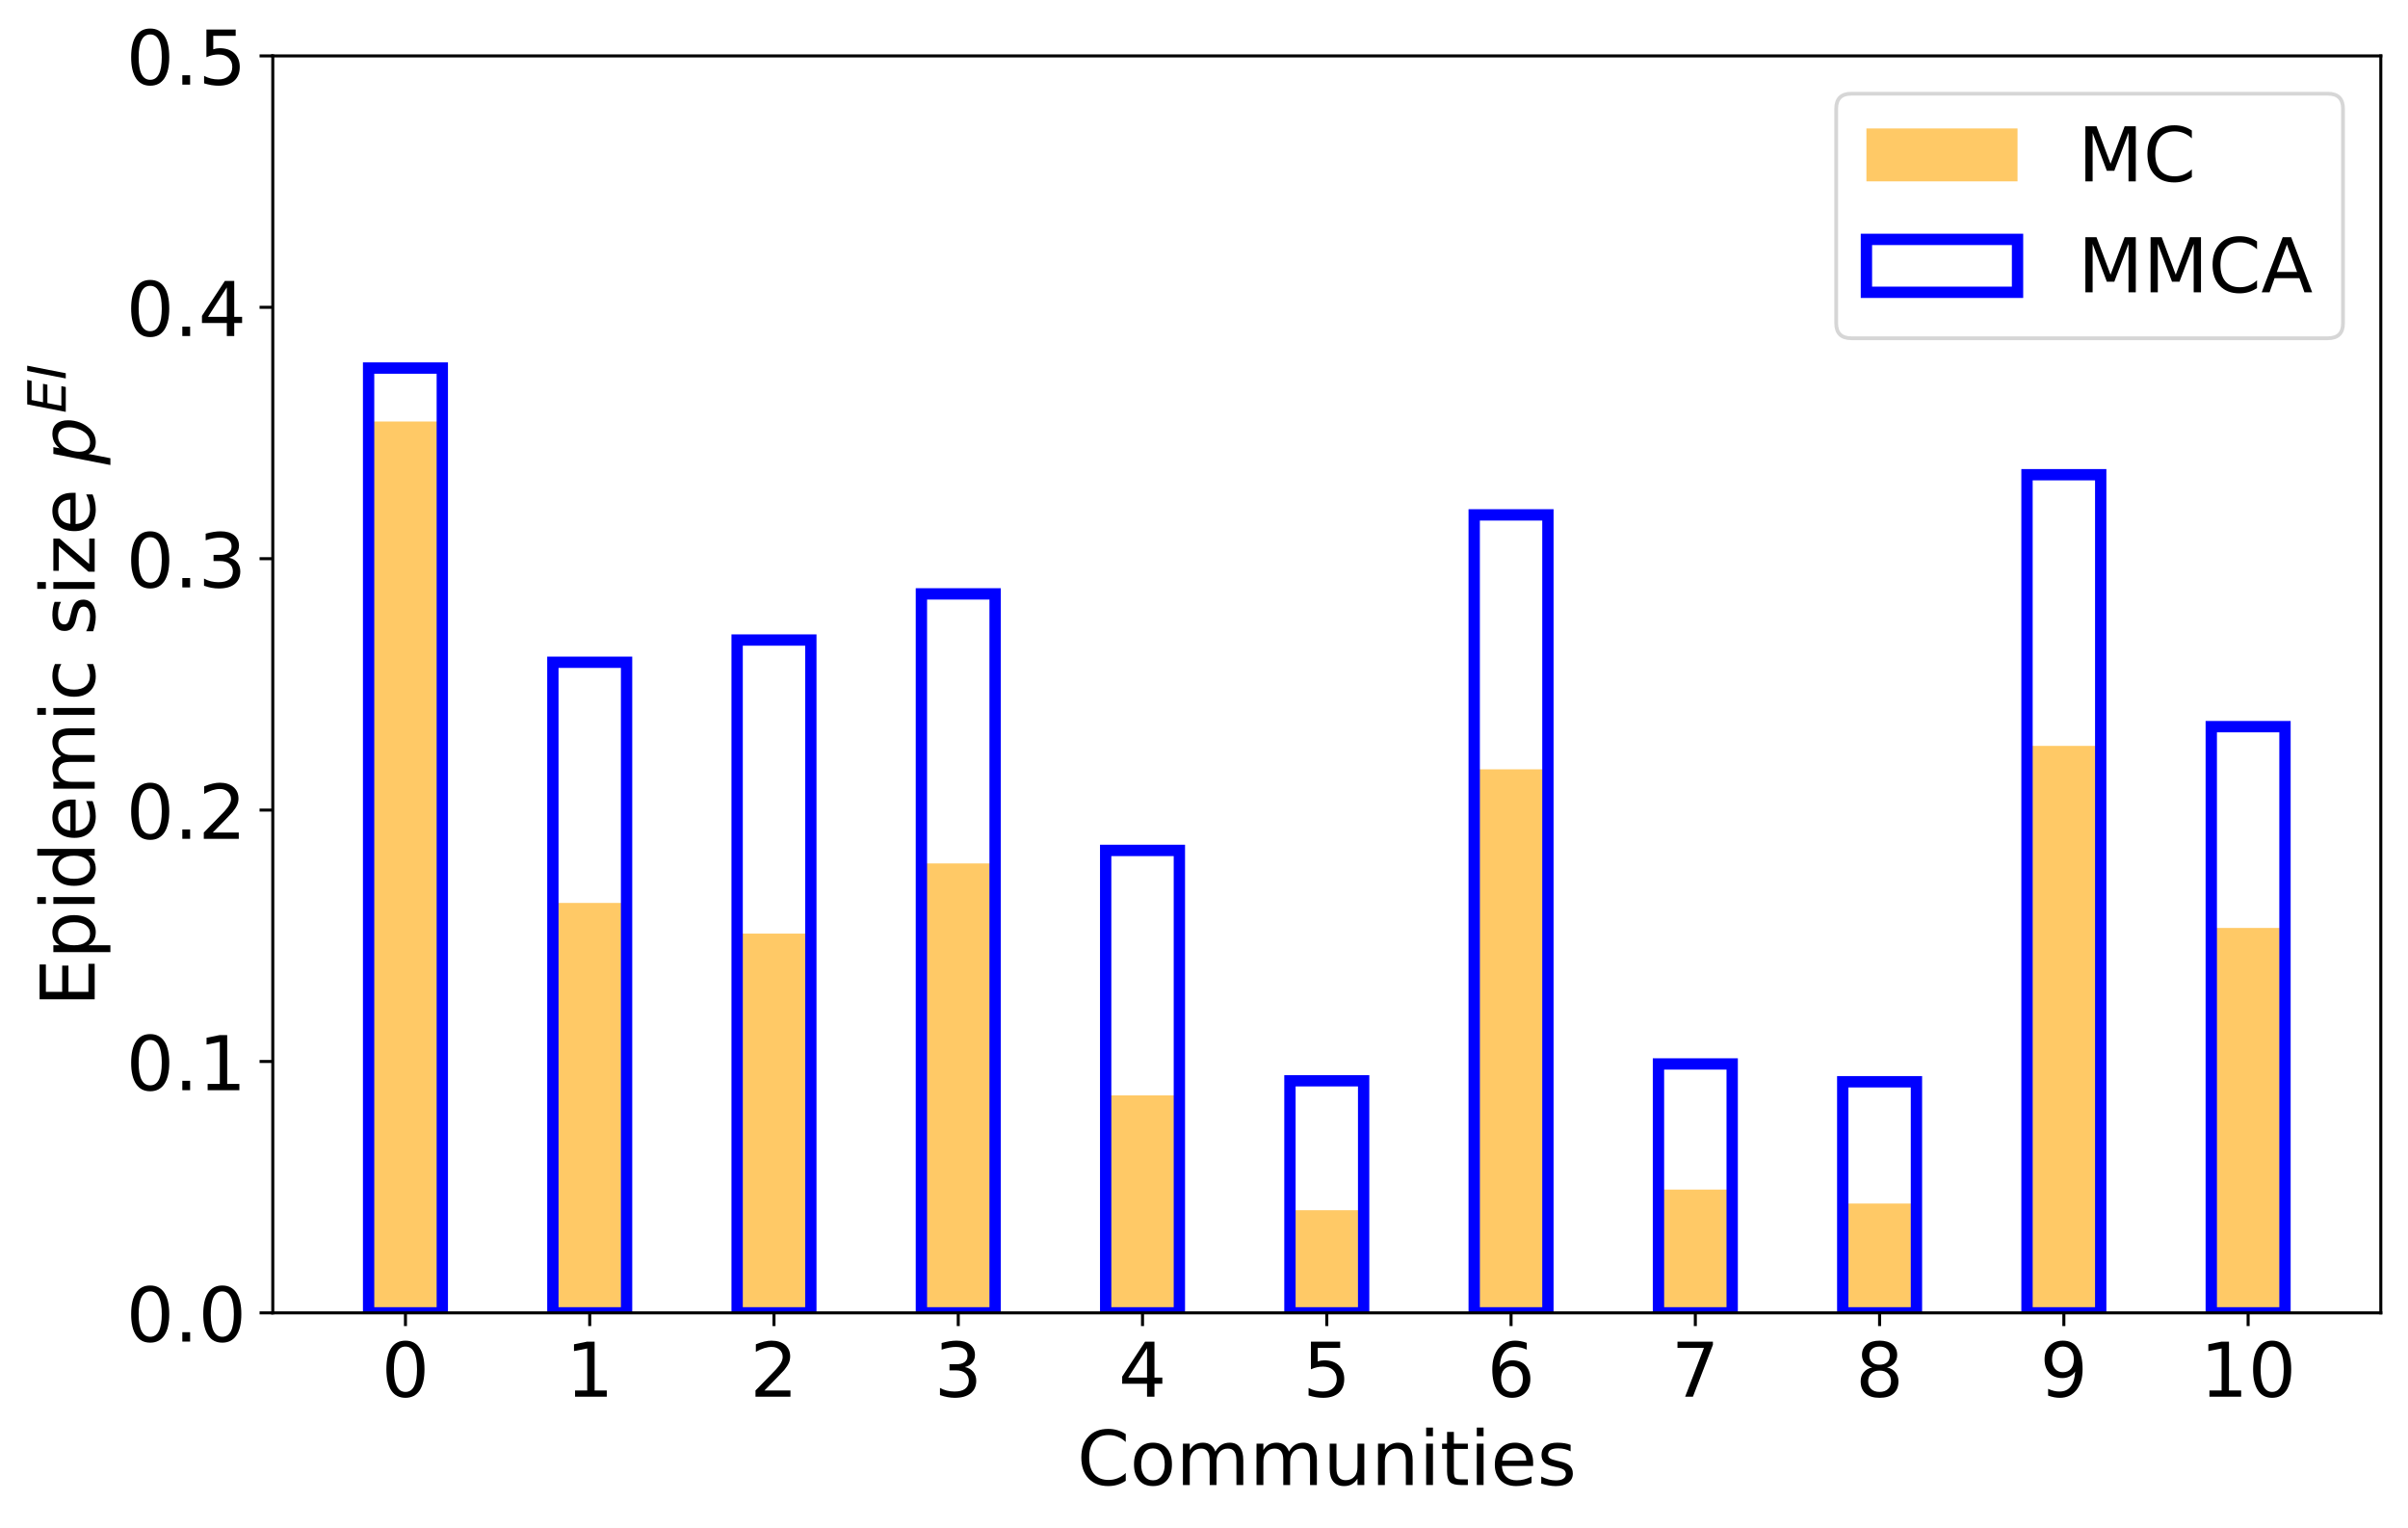
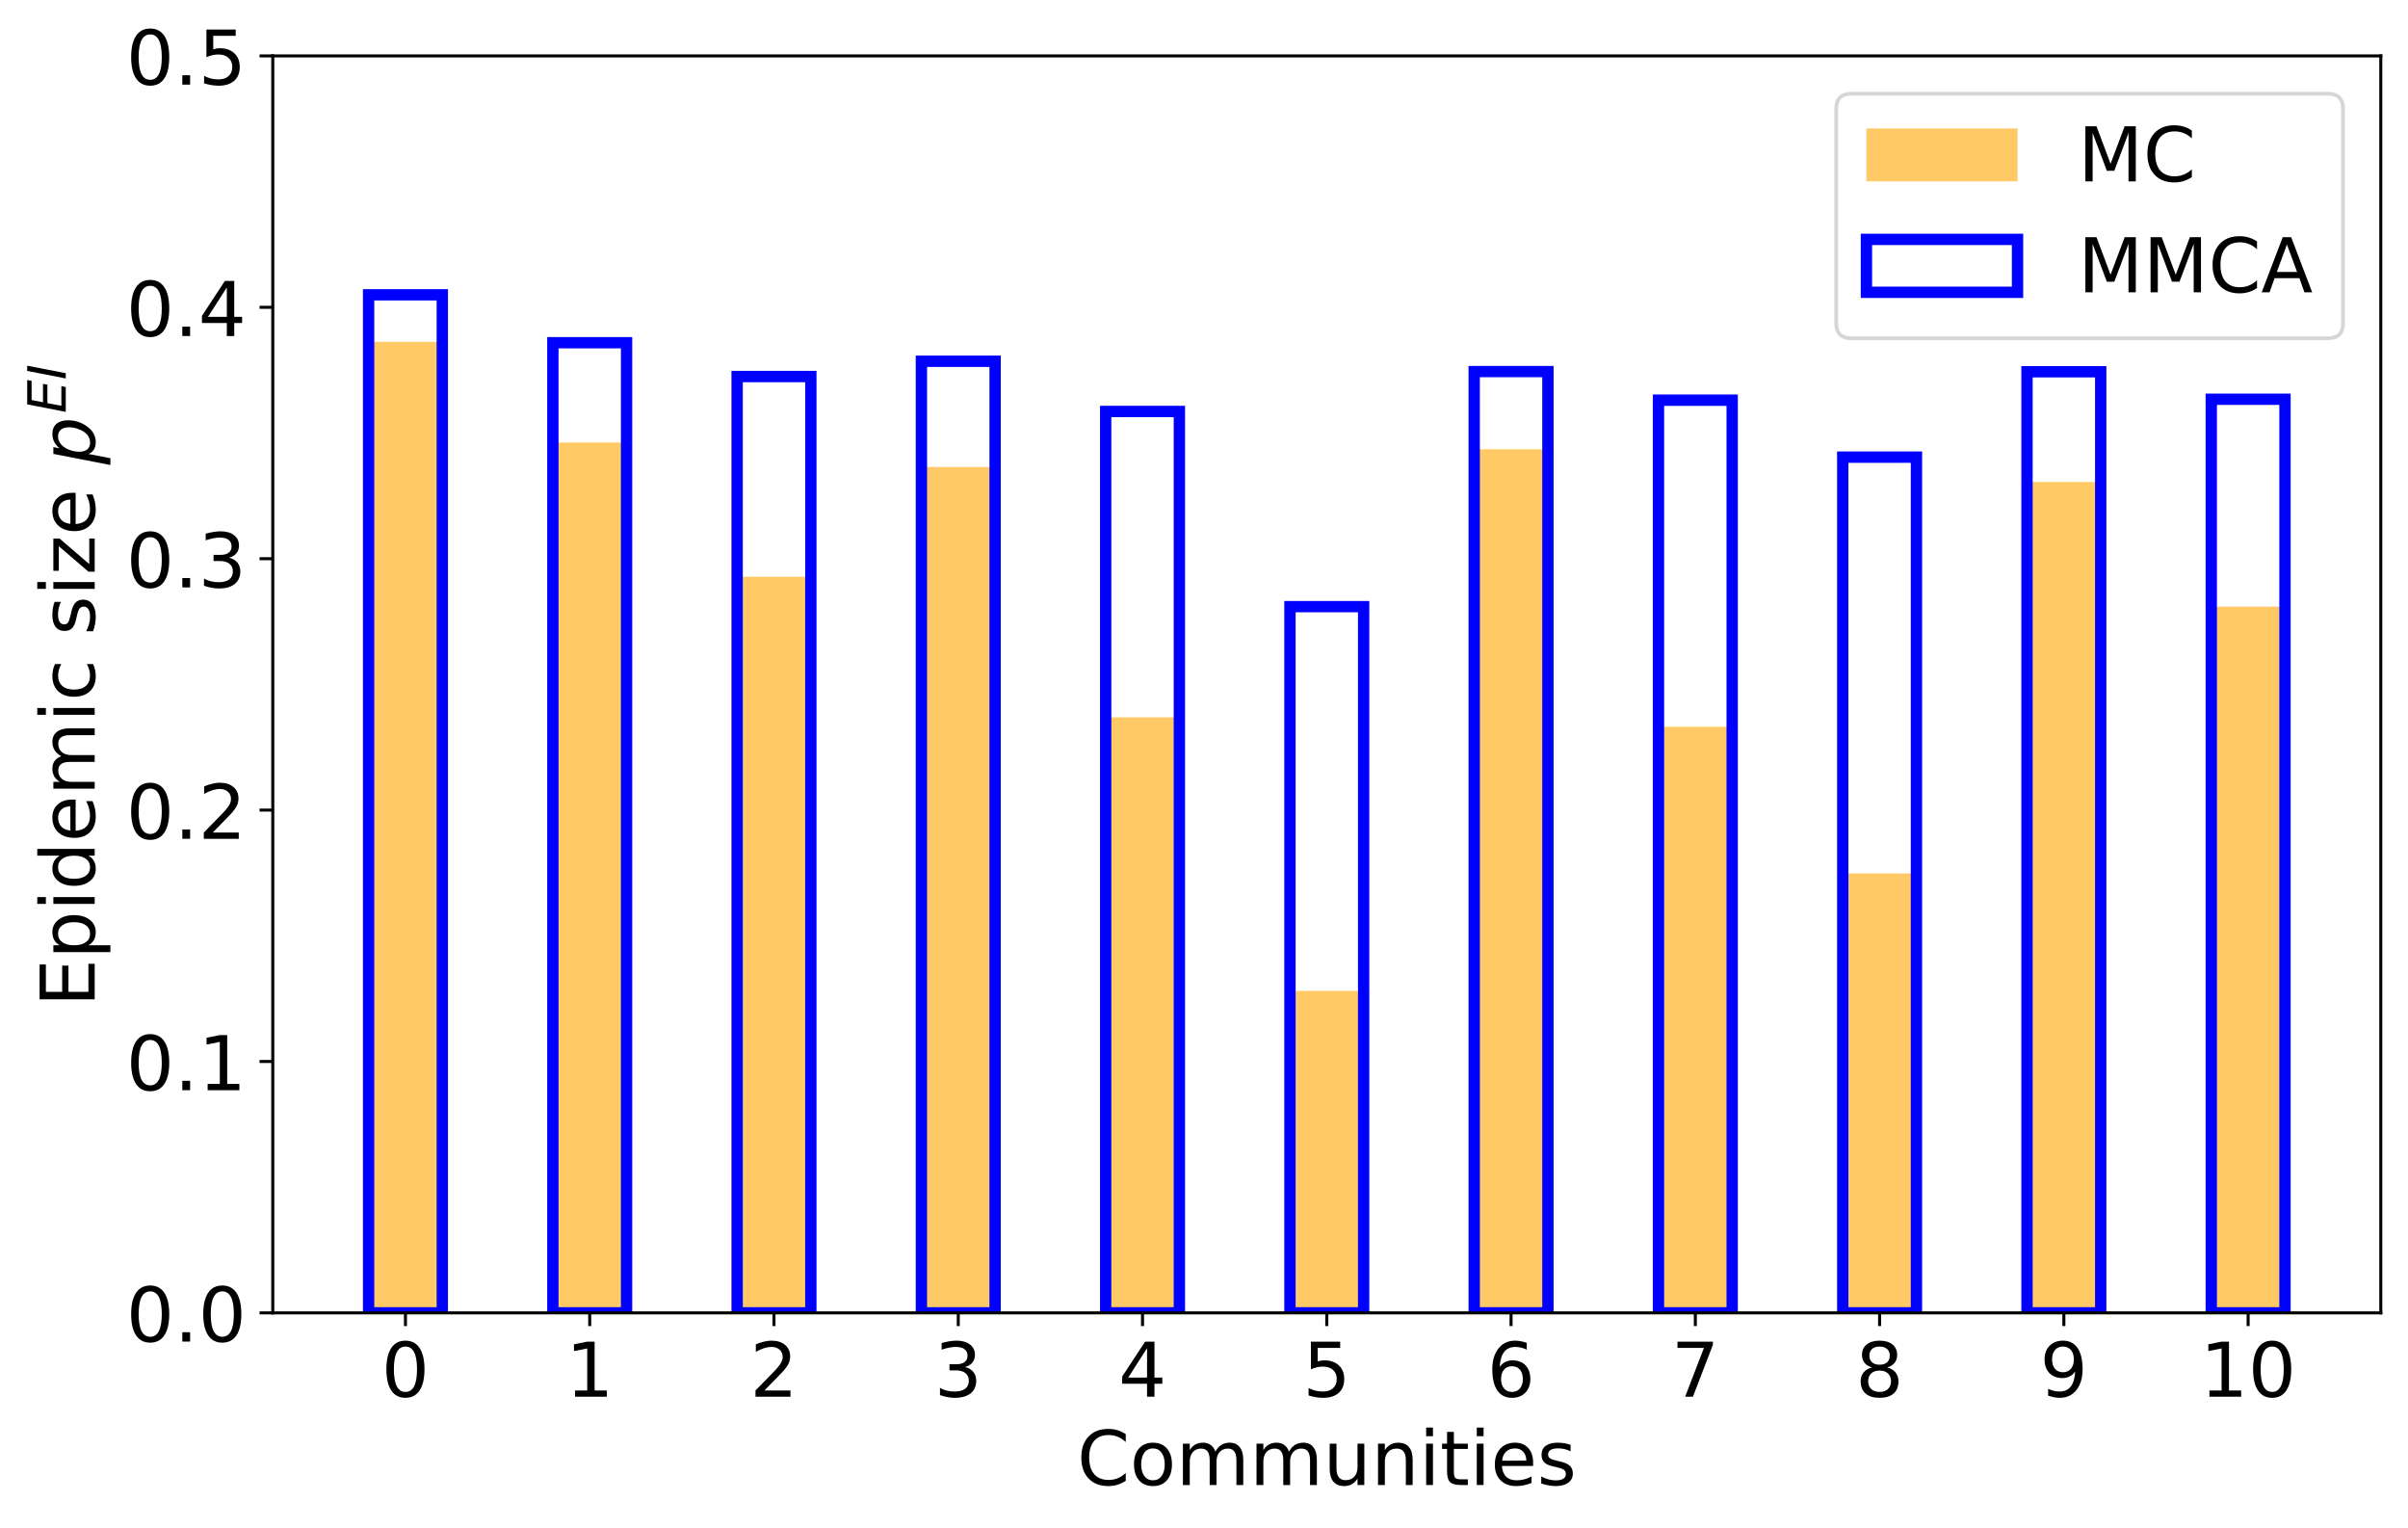
<svg xmlns="http://www.w3.org/2000/svg" xmlns:xlink="http://www.w3.org/1999/xlink" width="637.406pt" height="404.351pt" viewBox="0 0 637.406 404.351" version="1.1">
  <defs>
    <style type="text/css">*{stroke-linejoin: round; stroke-linecap: butt}</style>
  </defs>
  <g id="figure_1">
    <g id="patch_1">
      <path d="M 0 404.351  L 637.406 404.351  L 637.406 0  L 0 0  z " style="fill: #ffffff" />
    </g>
    <g id="axes_1">
      <g id="patch_2">
        <path d="M 72.206 347.438  L 630.206 347.438  L 630.206 14.798  L 72.206 14.798  z " style="fill: #ffffff" />
      </g>
      <g id="patch_3">
-         <path d="M 97.57 347.438  L 117.08 347.438  L 117.08 111.547  L 97.57 111.547  z " clip-path="url(#p81d0187c18)" style="fill: #ffa500; opacity: 0.6" />
+         <path d="M 97.57 347.438  L 117.08 347.438  L 117.08 90.466  L 97.57 90.466  z " clip-path="url(#p09ee3c866c)" style="fill: #ffa500; opacity: 0.6" />
      </g>
      <g id="patch_4">
-         <path d="M 146.346 347.438  L 165.857 347.438  L 165.857 238.952  L 146.346 238.952  z " clip-path="url(#p81d0187c18)" style="fill: #ffa500; opacity: 0.6" />
+         <path d="M 146.346 347.438  L 165.857 347.438  L 165.857 117.113  L 146.346 117.113  z " clip-path="url(#p09ee3c866c)" style="fill: #ffa500; opacity: 0.6" />
      </g>
      <g id="patch_5">
-         <path d="M 195.122 347.438  L 214.633 347.438  L 214.633 247.07  L 195.122 247.07  z " clip-path="url(#p81d0187c18)" style="fill: #ffa500; opacity: 0.6" />
+         <path d="M 195.122 347.438  L 214.633 347.438  L 214.633 152.646  L 195.122 152.646  z " clip-path="url(#p09ee3c866c)" style="fill: #ffa500; opacity: 0.6" />
      </g>
      <g id="patch_6">
-         <path d="M 243.899 347.438  L 263.409 347.438  L 263.409 228.498  L 243.899 228.498  z " clip-path="url(#p81d0187c18)" style="fill: #ffa500; opacity: 0.6" />
+         <path d="M 243.899 347.438  L 263.409 347.438  L 263.409 123.588  L 243.899 123.588  z " clip-path="url(#p09ee3c866c)" style="fill: #ffa500; opacity: 0.6" />
      </g>
      <g id="patch_7">
-         <path d="M 292.675 347.438  L 312.185 347.438  L 312.185 289.875  L 292.675 289.875  z " clip-path="url(#p81d0187c18)" style="fill: #ffa500; opacity: 0.6" />
+         <path d="M 292.675 347.438  L 312.185 347.438  L 312.185 189.841  L 292.675 189.841  z " clip-path="url(#p09ee3c866c)" style="fill: #ffa500; opacity: 0.6" />
      </g>
      <g id="patch_8">
-         <path d="M 341.451 347.438  L 360.961 347.438  L 360.961 320.274  L 341.451 320.274  z " clip-path="url(#p81d0187c18)" style="fill: #ffa500; opacity: 0.6" />
+         <path d="M 341.451 347.438  L 360.961 347.438  L 360.961 262.235  L 341.451 262.235  z " clip-path="url(#p09ee3c866c)" style="fill: #ffa500; opacity: 0.6" />
      </g>
      <g id="patch_9">
-         <path d="M 390.227 347.438  L 409.738 347.438  L 409.738 203.593  L 390.227 203.593  z " clip-path="url(#p81d0187c18)" style="fill: #ffa500; opacity: 0.6" />
+         <path d="M 390.227 347.438  L 409.738 347.438  L 409.738 118.89  L 390.227 118.89  z " clip-path="url(#p09ee3c866c)" style="fill: #ffa500; opacity: 0.6" />
      </g>
      <g id="patch_10">
-         <path d="M 439.003 347.438  L 458.514 347.438  L 458.514 314.812  L 439.003 314.812  z " clip-path="url(#p81d0187c18)" style="fill: #ffa500; opacity: 0.6" />
+         <path d="M 439.003 347.438  L 458.514 347.438  L 458.514 192.33  L 439.003 192.33  z " clip-path="url(#p09ee3c866c)" style="fill: #ffa500; opacity: 0.6" />
      </g>
      <g id="patch_11">
-         <path d="M 487.78 347.438  L 507.29 347.438  L 507.29 318.506  L 487.78 318.506  z " clip-path="url(#p81d0187c18)" style="fill: #ffa500; opacity: 0.6" />
+         <path d="M 487.78 347.438  L 507.29 347.438  L 507.29 231.147  L 487.78 231.147  z " clip-path="url(#p09ee3c866c)" style="fill: #ffa500; opacity: 0.6" />
      </g>
      <g id="patch_12">
-         <path d="M 536.556 347.438  L 556.066 347.438  L 556.066 197.392  L 536.556 197.392  z " clip-path="url(#p81d0187c18)" style="fill: #ffa500; opacity: 0.6" />
+         <path d="M 536.556 347.438  L 556.066 347.438  L 556.066 127.559  L 536.556 127.559  z " clip-path="url(#p09ee3c866c)" style="fill: #ffa500; opacity: 0.6" />
      </g>
      <g id="patch_13">
-         <path d="M 585.332 347.438  L 604.843 347.438  L 604.843 245.573  L 585.332 245.573  z " clip-path="url(#p81d0187c18)" style="fill: #ffa500; opacity: 0.6" />
+         <path d="M 585.332 347.438  L 604.843 347.438  L 604.843 160.549  L 585.332 160.549  z " clip-path="url(#p09ee3c866c)" style="fill: #ffa500; opacity: 0.6" />
      </g>
      <g id="patch_14">
-         <path d="M 97.57 347.438  L 117.08 347.438  L 117.08 97.402  L 97.57 97.402  L 97.57 347.438  z " clip-path="url(#p81d0187c18)" style="fill: none; stroke: #0000ff; stroke-width: 3; stroke-linejoin: miter" />
+         <path d="M 97.57 347.438  L 117.08 347.438  L 117.08 78.02  L 97.57 78.02  L 97.57 347.438  z " clip-path="url(#p09ee3c866c)" style="fill: none; stroke: #0000ff; stroke-width: 3; stroke-linejoin: miter" />
      </g>
      <g id="patch_15">
-         <path d="M 146.346 347.438  L 165.857 347.438  L 165.857 175.261  L 146.346 175.261  L 146.346 347.438  z " clip-path="url(#p81d0187c18)" style="fill: none; stroke: #0000ff; stroke-width: 3; stroke-linejoin: miter" />
+         <path d="M 146.346 347.438  L 165.857 347.438  L 165.857 90.697  L 146.346 90.697  L 146.346 347.438  z " clip-path="url(#p09ee3c866c)" style="fill: none; stroke: #0000ff; stroke-width: 3; stroke-linejoin: miter" />
      </g>
      <g id="patch_16">
-         <path d="M 195.122 347.438  L 214.633 347.438  L 214.633 169.381  L 195.122 169.381  L 195.122 347.438  z " clip-path="url(#p81d0187c18)" style="fill: none; stroke: #0000ff; stroke-width: 3; stroke-linejoin: miter" />
+         <path d="M 195.122 347.438  L 214.633 347.438  L 214.633 99.65  L 195.122 99.65  L 195.122 347.438  z " clip-path="url(#p09ee3c866c)" style="fill: none; stroke: #0000ff; stroke-width: 3; stroke-linejoin: miter" />
      </g>
      <g id="patch_17">
-         <path d="M 243.899 347.438  L 263.409 347.438  L 263.409 157.171  L 243.899 157.171  L 243.899 347.438  z " clip-path="url(#p81d0187c18)" style="fill: none; stroke: #0000ff; stroke-width: 3; stroke-linejoin: miter" />
+         <path d="M 243.899 347.438  L 263.409 347.438  L 263.409 95.602  L 243.899 95.602  L 243.899 347.438  z " clip-path="url(#p09ee3c866c)" style="fill: none; stroke: #0000ff; stroke-width: 3; stroke-linejoin: miter" />
      </g>
      <g id="patch_18">
-         <path d="M 292.675 347.438  L 312.185 347.438  L 312.185 225.059  L 292.675 225.059  L 292.675 347.438  z " clip-path="url(#p81d0187c18)" style="fill: none; stroke: #0000ff; stroke-width: 3; stroke-linejoin: miter" />
+         <path d="M 292.675 347.438  L 312.185 347.438  L 312.185 108.898  L 292.675 108.898  L 292.675 347.438  z " clip-path="url(#p09ee3c866c)" style="fill: none; stroke: #0000ff; stroke-width: 3; stroke-linejoin: miter" />
      </g>
      <g id="patch_19">
-         <path d="M 341.451 347.438  L 360.961 347.438  L 360.961 286.017  L 341.451 286.017  L 341.451 347.438  z " clip-path="url(#p81d0187c18)" style="fill: none; stroke: #0000ff; stroke-width: 3; stroke-linejoin: miter" />
+         <path d="M 341.451 347.438  L 360.961 347.438  L 360.961 160.546  L 341.451 160.546  L 341.451 347.438  z " clip-path="url(#p09ee3c866c)" style="fill: none; stroke: #0000ff; stroke-width: 3; stroke-linejoin: miter" />
      </g>
      <g id="patch_20">
-         <path d="M 390.227 347.438  L 409.738 347.438  L 409.738 136.256  L 390.227 136.256  L 390.227 347.438  z " clip-path="url(#p81d0187c18)" style="fill: none; stroke: #0000ff; stroke-width: 3; stroke-linejoin: miter" />
+         <path d="M 390.227 347.438  L 409.738 347.438  L 409.738 98.327  L 390.227 98.327  L 390.227 347.438  z " clip-path="url(#p09ee3c866c)" style="fill: none; stroke: #0000ff; stroke-width: 3; stroke-linejoin: miter" />
      </g>
      <g id="patch_21">
-         <path d="M 439.003 347.438  L 458.514 347.438  L 458.514 281.567  L 439.003 281.567  L 439.003 347.438  z " clip-path="url(#p81d0187c18)" style="fill: none; stroke: #0000ff; stroke-width: 3; stroke-linejoin: miter" />
+         <path d="M 439.003 347.438  L 458.514 347.438  L 458.514 105.902  L 439.003 105.902  L 439.003 347.438  z " clip-path="url(#p09ee3c866c)" style="fill: none; stroke: #0000ff; stroke-width: 3; stroke-linejoin: miter" />
      </g>
      <g id="patch_22">
-         <path d="M 487.78 347.438  L 507.29 347.438  L 507.29 286.278  L 487.78 286.278  L 487.78 347.438  z " clip-path="url(#p81d0187c18)" style="fill: none; stroke: #0000ff; stroke-width: 3; stroke-linejoin: miter" />
+         <path d="M 487.78 347.438  L 507.29 347.438  L 507.29 120.984  L 487.78 120.984  L 487.78 347.438  z " clip-path="url(#p09ee3c866c)" style="fill: none; stroke: #0000ff; stroke-width: 3; stroke-linejoin: miter" />
      </g>
      <g id="patch_23">
-         <path d="M 536.556 347.438  L 556.066 347.438  L 556.066 125.629  L 536.556 125.629  L 536.556 347.438  z " clip-path="url(#p81d0187c18)" style="fill: none; stroke: #0000ff; stroke-width: 3; stroke-linejoin: miter" />
+         <path d="M 536.556 347.438  L 556.066 347.438  L 556.066 98.385  L 536.556 98.385  L 536.556 347.438  z " clip-path="url(#p09ee3c866c)" style="fill: none; stroke: #0000ff; stroke-width: 3; stroke-linejoin: miter" />
      </g>
      <g id="patch_24">
-         <path d="M 585.332 347.438  L 604.843 347.438  L 604.843 192.299  L 585.332 192.299  L 585.332 347.438  z " clip-path="url(#p81d0187c18)" style="fill: none; stroke: #0000ff; stroke-width: 3; stroke-linejoin: miter" />
+         <path d="M 585.332 347.438  L 604.843 347.438  L 604.843 105.657  L 585.332 105.657  L 585.332 347.438  z " clip-path="url(#p09ee3c866c)" style="fill: none; stroke: #0000ff; stroke-width: 3; stroke-linejoin: miter" />
      </g>
      <g id="matplotlib.axis_1">
        <g id="xtick_1">
          <g id="line2d_1">
            <defs>
-               <path id="ma324dcdc73" d="M 0 0  L 0 3.5  " style="stroke: #000000; stroke-width: 0.8" />
-             </defs>
-             <g>
-               <use xlink:href="#ma324dcdc73" x="107.325" y="347.438" style="stroke: #000000; stroke-width: 0.8" />
+               <path id="m90b2193743" d="M 0 0  L 0 3.5  " style="stroke: #000000; stroke-width: 0.8" />
+             </defs>
+             <g>
+               <use xlink:href="#m90b2193743" x="107.325" y="347.438" style="stroke: #000000; stroke-width: 0.8" />
            </g>
          </g>
          <g id="text_1">
            <g transform="translate(100.9626 369.6353) scale(0.2 -0.2)">
              <defs>
                <path id="DejaVuSans-30" d="M 2034 4250  Q 1547 4250 1301 3770  Q 1056 3291 1056 2328  Q 1056 1369 1301 889  Q 1547 409 2034 409  Q 2525 409 2770 889  Q 3016 1369 3016 2328  Q 3016 3291 2770 3770  Q 2525 4250 2034 4250  z M 2034 4750  Q 2819 4750 3233 4129  Q 3647 3509 3647 2328  Q 3647 1150 3233 529  Q 2819 -91 2034 -91  Q 1250 -91 836 529  Q 422 1150 422 2328  Q 422 3509 836 4129  Q 1250 4750 2034 4750  z " transform="scale(0.015625)" />
              </defs>
              <use xlink:href="#DejaVuSans-30" />
            </g>
          </g>
        </g>
        <g id="xtick_2">
          <g id="line2d_2">
            <g>
-               <use xlink:href="#ma324dcdc73" x="156.101" y="347.438" style="stroke: #000000; stroke-width: 0.8" />
+               <use xlink:href="#m90b2193743" x="156.101" y="347.438" style="stroke: #000000; stroke-width: 0.8" />
            </g>
          </g>
          <g id="text_2">
            <g transform="translate(149.7389 369.6353) scale(0.2 -0.2)">
              <defs>
                <path id="DejaVuSans-31" d="M 794 531  L 1825 531  L 1825 4091  L 703 3866  L 703 4441  L 1819 4666  L 2450 4666  L 2450 531  L 3481 531  L 3481 0  L 794 0  L 794 531  z " transform="scale(0.015625)" />
              </defs>
              <use xlink:href="#DejaVuSans-31" />
            </g>
          </g>
        </g>
        <g id="xtick_3">
          <g id="line2d_3">
            <g>
-               <use xlink:href="#ma324dcdc73" x="204.878" y="347.438" style="stroke: #000000; stroke-width: 0.8" />
+               <use xlink:href="#m90b2193743" x="204.878" y="347.438" style="stroke: #000000; stroke-width: 0.8" />
            </g>
          </g>
          <g id="text_3">
            <g transform="translate(198.5151 369.6353) scale(0.2 -0.2)">
              <defs>
                <path id="DejaVuSans-32" d="M 1228 531  L 3431 531  L 3431 0  L 469 0  L 469 531  Q 828 903 1448 1529  Q 2069 2156 2228 2338  Q 2531 2678 2651 2914  Q 2772 3150 2772 3378  Q 2772 3750 2511 3984  Q 2250 4219 1831 4219  Q 1534 4219 1204 4116  Q 875 4013 500 3803  L 500 4441  Q 881 4594 1212 4672  Q 1544 4750 1819 4750  Q 2544 4750 2975 4387  Q 3406 4025 3406 3419  Q 3406 3131 3298 2873  Q 3191 2616 2906 2266  Q 2828 2175 2409 1742  Q 1991 1309 1228 531  z " transform="scale(0.015625)" />
              </defs>
              <use xlink:href="#DejaVuSans-32" />
            </g>
          </g>
        </g>
        <g id="xtick_4">
          <g id="line2d_4">
            <g>
-               <use xlink:href="#ma324dcdc73" x="253.654" y="347.438" style="stroke: #000000; stroke-width: 0.8" />
+               <use xlink:href="#m90b2193743" x="253.654" y="347.438" style="stroke: #000000; stroke-width: 0.8" />
            </g>
          </g>
          <g id="text_4">
            <g transform="translate(247.2913 369.6353) scale(0.2 -0.2)">
              <defs>
                <path id="DejaVuSans-33" d="M 2597 2516  Q 3050 2419 3304 2112  Q 3559 1806 3559 1356  Q 3559 666 3084 287  Q 2609 -91 1734 -91  Q 1441 -91 1130 -33  Q 819 25 488 141  L 488 750  Q 750 597 1062 519  Q 1375 441 1716 441  Q 2309 441 2620 675  Q 2931 909 2931 1356  Q 2931 1769 2642 2001  Q 2353 2234 1838 2234  L 1294 2234  L 1294 2753  L 1863 2753  Q 2328 2753 2575 2939  Q 2822 3125 2822 3475  Q 2822 3834 2567 4026  Q 2313 4219 1838 4219  Q 1578 4219 1281 4162  Q 984 4106 628 3988  L 628 4550  Q 988 4650 1302 4700  Q 1616 4750 1894 4750  Q 2613 4750 3031 4423  Q 3450 4097 3450 3541  Q 3450 3153 3228 2886  Q 3006 2619 2597 2516  z " transform="scale(0.015625)" />
              </defs>
              <use xlink:href="#DejaVuSans-33" />
            </g>
          </g>
        </g>
        <g id="xtick_5">
          <g id="line2d_5">
            <g>
-               <use xlink:href="#ma324dcdc73" x="302.43" y="347.438" style="stroke: #000000; stroke-width: 0.8" />
+               <use xlink:href="#m90b2193743" x="302.43" y="347.438" style="stroke: #000000; stroke-width: 0.8" />
            </g>
          </g>
          <g id="text_5">
            <g transform="translate(296.0675 369.6353) scale(0.2 -0.2)">
              <defs>
                <path id="DejaVuSans-34" d="M 2419 4116  L 825 1625  L 2419 1625  L 2419 4116  z M 2253 4666  L 3047 4666  L 3047 1625  L 3713 1625  L 3713 1100  L 3047 1100  L 3047 0  L 2419 0  L 2419 1100  L 313 1100  L 313 1709  L 2253 4666  z " transform="scale(0.015625)" />
              </defs>
              <use xlink:href="#DejaVuSans-34" />
            </g>
          </g>
        </g>
        <g id="xtick_6">
          <g id="line2d_6">
            <g>
-               <use xlink:href="#ma324dcdc73" x="351.206" y="347.438" style="stroke: #000000; stroke-width: 0.8" />
+               <use xlink:href="#m90b2193743" x="351.206" y="347.438" style="stroke: #000000; stroke-width: 0.8" />
            </g>
          </g>
          <g id="text_6">
            <g transform="translate(344.8438 369.6353) scale(0.2 -0.2)">
              <defs>
                <path id="DejaVuSans-35" d="M 691 4666  L 3169 4666  L 3169 4134  L 1269 4134  L 1269 2991  Q 1406 3038 1543 3061  Q 1681 3084 1819 3084  Q 2600 3084 3056 2656  Q 3513 2228 3513 1497  Q 3513 744 3044 326  Q 2575 -91 1722 -91  Q 1428 -91 1123 -41  Q 819 9 494 109  L 494 744  Q 775 591 1075 516  Q 1375 441 1709 441  Q 2250 441 2565 725  Q 2881 1009 2881 1497  Q 2881 1984 2565 2268  Q 2250 2553 1709 2553  Q 1456 2553 1204 2497  Q 953 2441 691 2322  L 691 4666  z " transform="scale(0.015625)" />
              </defs>
              <use xlink:href="#DejaVuSans-35" />
            </g>
          </g>
        </g>
        <g id="xtick_7">
          <g id="line2d_7">
            <g>
-               <use xlink:href="#ma324dcdc73" x="399.982" y="347.438" style="stroke: #000000; stroke-width: 0.8" />
+               <use xlink:href="#m90b2193743" x="399.982" y="347.438" style="stroke: #000000; stroke-width: 0.8" />
            </g>
          </g>
          <g id="text_7">
            <g transform="translate(393.62 369.6353) scale(0.2 -0.2)">
              <defs>
                <path id="DejaVuSans-36" d="M 2113 2584  Q 1688 2584 1439 2293  Q 1191 2003 1191 1497  Q 1191 994 1439 701  Q 1688 409 2113 409  Q 2538 409 2786 701  Q 3034 994 3034 1497  Q 3034 2003 2786 2293  Q 2538 2584 2113 2584  z M 3366 4563  L 3366 3988  Q 3128 4100 2886 4159  Q 2644 4219 2406 4219  Q 1781 4219 1451 3797  Q 1122 3375 1075 2522  Q 1259 2794 1537 2939  Q 1816 3084 2150 3084  Q 2853 3084 3261 2657  Q 3669 2231 3669 1497  Q 3669 778 3244 343  Q 2819 -91 2113 -91  Q 1303 -91 875 529  Q 447 1150 447 2328  Q 447 3434 972 4092  Q 1497 4750 2381 4750  Q 2619 4750 2861 4703  Q 3103 4656 3366 4563  z " transform="scale(0.015625)" />
              </defs>
              <use xlink:href="#DejaVuSans-36" />
            </g>
          </g>
        </g>
        <g id="xtick_8">
          <g id="line2d_8">
            <g>
-               <use xlink:href="#ma324dcdc73" x="448.759" y="347.438" style="stroke: #000000; stroke-width: 0.8" />
+               <use xlink:href="#m90b2193743" x="448.759" y="347.438" style="stroke: #000000; stroke-width: 0.8" />
            </g>
          </g>
          <g id="text_8">
            <g transform="translate(442.3962 369.6353) scale(0.2 -0.2)">
              <defs>
                <path id="DejaVuSans-37" d="M 525 4666  L 3525 4666  L 3525 4397  L 1831 0  L 1172 0  L 2766 4134  L 525 4134  L 525 4666  z " transform="scale(0.015625)" />
              </defs>
              <use xlink:href="#DejaVuSans-37" />
            </g>
          </g>
        </g>
        <g id="xtick_9">
          <g id="line2d_9">
            <g>
-               <use xlink:href="#ma324dcdc73" x="497.535" y="347.438" style="stroke: #000000; stroke-width: 0.8" />
+               <use xlink:href="#m90b2193743" x="497.535" y="347.438" style="stroke: #000000; stroke-width: 0.8" />
            </g>
          </g>
          <g id="text_9">
            <g transform="translate(491.1724 369.6353) scale(0.2 -0.2)">
              <defs>
                <path id="DejaVuSans-38" d="M 2034 2216  Q 1584 2216 1326 1975  Q 1069 1734 1069 1313  Q 1069 891 1326 650  Q 1584 409 2034 409  Q 2484 409 2743 651  Q 3003 894 3003 1313  Q 3003 1734 2745 1975  Q 2488 2216 2034 2216  z M 1403 2484  Q 997 2584 770 2862  Q 544 3141 544 3541  Q 544 4100 942 4425  Q 1341 4750 2034 4750  Q 2731 4750 3128 4425  Q 3525 4100 3525 3541  Q 3525 3141 3298 2862  Q 3072 2584 2669 2484  Q 3125 2378 3379 2068  Q 3634 1759 3634 1313  Q 3634 634 3220 271  Q 2806 -91 2034 -91  Q 1263 -91 848 271  Q 434 634 434 1313  Q 434 1759 690 2068  Q 947 2378 1403 2484  z M 1172 3481  Q 1172 3119 1398 2916  Q 1625 2713 2034 2713  Q 2441 2713 2670 2916  Q 2900 3119 2900 3481  Q 2900 3844 2670 4047  Q 2441 4250 2034 4250  Q 1625 4250 1398 4047  Q 1172 3844 1172 3481  z " transform="scale(0.015625)" />
              </defs>
              <use xlink:href="#DejaVuSans-38" />
            </g>
          </g>
        </g>
        <g id="xtick_10">
          <g id="line2d_10">
            <g>
-               <use xlink:href="#ma324dcdc73" x="546.311" y="347.438" style="stroke: #000000; stroke-width: 0.8" />
+               <use xlink:href="#m90b2193743" x="546.311" y="347.438" style="stroke: #000000; stroke-width: 0.8" />
            </g>
          </g>
          <g id="text_10">
            <g transform="translate(539.9486 369.6353) scale(0.2 -0.2)">
              <defs>
                <path id="DejaVuSans-39" d="M 703 97  L 703 672  Q 941 559 1184 500  Q 1428 441 1663 441  Q 2288 441 2617 861  Q 2947 1281 2994 2138  Q 2813 1869 2534 1725  Q 2256 1581 1919 1581  Q 1219 1581 811 2004  Q 403 2428 403 3163  Q 403 3881 828 4315  Q 1253 4750 1959 4750  Q 2769 4750 3195 4129  Q 3622 3509 3622 2328  Q 3622 1225 3098 567  Q 2575 -91 1691 -91  Q 1453 -91 1209 -44  Q 966 3 703 97  z M 1959 2075  Q 2384 2075 2632 2365  Q 2881 2656 2881 3163  Q 2881 3666 2632 3958  Q 2384 4250 1959 4250  Q 1534 4250 1286 3958  Q 1038 3666 1038 3163  Q 1038 2656 1286 2365  Q 1534 2075 1959 2075  z " transform="scale(0.015625)" />
              </defs>
              <use xlink:href="#DejaVuSans-39" />
            </g>
          </g>
        </g>
        <g id="xtick_11">
          <g id="line2d_11">
            <g>
-               <use xlink:href="#ma324dcdc73" x="595.087" y="347.438" style="stroke: #000000; stroke-width: 0.8" />
+               <use xlink:href="#m90b2193743" x="595.087" y="347.438" style="stroke: #000000; stroke-width: 0.8" />
            </g>
          </g>
          <g id="text_11">
            <g transform="translate(582.3624 369.6353) scale(0.2 -0.2)">
              <use xlink:href="#DejaVuSans-31" />
              <use xlink:href="#DejaVuSans-30" transform="translate(63.62305 0)" />
            </g>
          </g>
        </g>
        <g id="text_12">
          <g transform="translate(285.1094 392.9916) scale(0.2 -0.2)">
            <defs>
              <path id="DejaVuSans-43" d="M 4122 4306  L 4122 3641  Q 3803 3938 3442 4084  Q 3081 4231 2675 4231  Q 1875 4231 1450 3742  Q 1025 3253 1025 2328  Q 1025 1406 1450 917  Q 1875 428 2675 428  Q 3081 428 3442 575  Q 3803 722 4122 1019  L 4122 359  Q 3791 134 3420 21  Q 3050 -91 2638 -91  Q 1578 -91 968 557  Q 359 1206 359 2328  Q 359 3453 968 4101  Q 1578 4750 2638 4750  Q 3056 4750 3426 4639  Q 3797 4528 4122 4306  z " transform="scale(0.015625)" />
              <path id="DejaVuSans-6f" d="M 1959 3097  Q 1497 3097 1228 2736  Q 959 2375 959 1747  Q 959 1119 1226 758  Q 1494 397 1959 397  Q 2419 397 2687 759  Q 2956 1122 2956 1747  Q 2956 2369 2687 2733  Q 2419 3097 1959 3097  z M 1959 3584  Q 2709 3584 3137 3096  Q 3566 2609 3566 1747  Q 3566 888 3137 398  Q 2709 -91 1959 -91  Q 1206 -91 779 398  Q 353 888 353 1747  Q 353 2609 779 3096  Q 1206 3584 1959 3584  z " transform="scale(0.015625)" />
              <path id="DejaVuSans-6d" d="M 3328 2828  Q 3544 3216 3844 3400  Q 4144 3584 4550 3584  Q 5097 3584 5394 3201  Q 5691 2819 5691 2113  L 5691 0  L 5113 0  L 5113 2094  Q 5113 2597 4934 2840  Q 4756 3084 4391 3084  Q 3944 3084 3684 2787  Q 3425 2491 3425 1978  L 3425 0  L 2847 0  L 2847 2094  Q 2847 2600 2669 2842  Q 2491 3084 2119 3084  Q 1678 3084 1418 2786  Q 1159 2488 1159 1978  L 1159 0  L 581 0  L 581 3500  L 1159 3500  L 1159 2956  Q 1356 3278 1631 3431  Q 1906 3584 2284 3584  Q 2666 3584 2933 3390  Q 3200 3197 3328 2828  z " transform="scale(0.015625)" />
              <path id="DejaVuSans-75" d="M 544 1381  L 544 3500  L 1119 3500  L 1119 1403  Q 1119 906 1312 657  Q 1506 409 1894 409  Q 2359 409 2629 706  Q 2900 1003 2900 1516  L 2900 3500  L 3475 3500  L 3475 0  L 2900 0  L 2900 538  Q 2691 219 2414 64  Q 2138 -91 1772 -91  Q 1169 -91 856 284  Q 544 659 544 1381  z M 1991 3584  L 1991 3584  z " transform="scale(0.015625)" />
              <path id="DejaVuSans-6e" d="M 3513 2113  L 3513 0  L 2938 0  L 2938 2094  Q 2938 2591 2744 2837  Q 2550 3084 2163 3084  Q 1697 3084 1428 2787  Q 1159 2491 1159 1978  L 1159 0  L 581 0  L 581 3500  L 1159 3500  L 1159 2956  Q 1366 3272 1645 3428  Q 1925 3584 2291 3584  Q 2894 3584 3203 3211  Q 3513 2838 3513 2113  z " transform="scale(0.015625)" />
              <path id="DejaVuSans-69" d="M 603 3500  L 1178 3500  L 1178 0  L 603 0  L 603 3500  z M 603 4863  L 1178 4863  L 1178 4134  L 603 4134  L 603 4863  z " transform="scale(0.015625)" />
              <path id="DejaVuSans-74" d="M 1172 4494  L 1172 3500  L 2356 3500  L 2356 3053  L 1172 3053  L 1172 1153  Q 1172 725 1289 603  Q 1406 481 1766 481  L 2356 481  L 2356 0  L 1766 0  Q 1100 0 847 248  Q 594 497 594 1153  L 594 3053  L 172 3053  L 172 3500  L 594 3500  L 594 4494  L 1172 4494  z " transform="scale(0.015625)" />
              <path id="DejaVuSans-65" d="M 3597 1894  L 3597 1613  L 953 1613  Q 991 1019 1311 708  Q 1631 397 2203 397  Q 2534 397 2845 478  Q 3156 559 3463 722  L 3463 178  Q 3153 47 2828 -22  Q 2503 -91 2169 -91  Q 1331 -91 842 396  Q 353 884 353 1716  Q 353 2575 817 3079  Q 1281 3584 2069 3584  Q 2775 3584 3186 3129  Q 3597 2675 3597 1894  z M 3022 2063  Q 3016 2534 2758 2815  Q 2500 3097 2075 3097  Q 1594 3097 1305 2825  Q 1016 2553 972 2059  L 3022 2063  z " transform="scale(0.015625)" />
              <path id="DejaVuSans-73" d="M 2834 3397  L 2834 2853  Q 2591 2978 2328 3040  Q 2066 3103 1784 3103  Q 1356 3103 1142 2972  Q 928 2841 928 2578  Q 928 2378 1081 2264  Q 1234 2150 1697 2047  L 1894 2003  Q 2506 1872 2764 1633  Q 3022 1394 3022 966  Q 3022 478 2636 193  Q 2250 -91 1575 -91  Q 1294 -91 989 -36  Q 684 19 347 128  L 347 722  Q 666 556 975 473  Q 1284 391 1588 391  Q 1994 391 2212 530  Q 2431 669 2431 922  Q 2431 1156 2273 1281  Q 2116 1406 1581 1522  L 1381 1569  Q 847 1681 609 1914  Q 372 2147 372 2553  Q 372 3047 722 3315  Q 1072 3584 1716 3584  Q 2034 3584 2315 3537  Q 2597 3491 2834 3397  z " transform="scale(0.015625)" />
            </defs>
            <use xlink:href="#DejaVuSans-43" />
            <use xlink:href="#DejaVuSans-6f" transform="translate(69.82422 0)" />
            <use xlink:href="#DejaVuSans-6d" transform="translate(131.0059 0)" />
            <use xlink:href="#DejaVuSans-6d" transform="translate(228.418 0)" />
            <use xlink:href="#DejaVuSans-75" transform="translate(325.8301 0)" />
            <use xlink:href="#DejaVuSans-6e" transform="translate(389.209 0)" />
            <use xlink:href="#DejaVuSans-69" transform="translate(452.5879 0)" />
            <use xlink:href="#DejaVuSans-74" transform="translate(480.3711 0)" />
            <use xlink:href="#DejaVuSans-69" transform="translate(519.5801 0)" />
            <use xlink:href="#DejaVuSans-65" transform="translate(547.3633 0)" />
            <use xlink:href="#DejaVuSans-73" transform="translate(608.8867 0)" />
          </g>
        </g>
      </g>
      <g id="matplotlib.axis_2">
        <g id="ytick_1">
          <g id="line2d_12">
            <defs>
-               <path id="m9a9260845a" d="M 0 0  L -3.5 0  " style="stroke: #000000; stroke-width: 0.8" />
-             </defs>
-             <g>
-               <use xlink:href="#m9a9260845a" x="72.206" y="347.438" style="stroke: #000000; stroke-width: 0.8" />
+               <path id="m40a23b5f12" d="M 0 0  L -3.5 0  " style="stroke: #000000; stroke-width: 0.8" />
+             </defs>
+             <g>
+               <use xlink:href="#m40a23b5f12" x="72.206" y="347.438" style="stroke: #000000; stroke-width: 0.8" />
            </g>
          </g>
          <g id="text_13">
            <g transform="translate(33.4 355.0369) scale(0.2 -0.2)">
              <defs>
                <path id="DejaVuSans-2e" d="M 684 794  L 1344 794  L 1344 0  L 684 0  L 684 794  z " transform="scale(0.015625)" />
              </defs>
              <use xlink:href="#DejaVuSans-30" />
              <use xlink:href="#DejaVuSans-2e" transform="translate(63.62305 0)" />
              <use xlink:href="#DejaVuSans-30" transform="translate(95.41016 0)" />
            </g>
          </g>
        </g>
        <g id="ytick_2">
          <g id="line2d_13">
            <g>
-               <use xlink:href="#m9a9260845a" x="72.206" y="280.91" style="stroke: #000000; stroke-width: 0.8" />
+               <use xlink:href="#m40a23b5f12" x="72.206" y="280.91" style="stroke: #000000; stroke-width: 0.8" />
            </g>
          </g>
          <g id="text_14">
            <g transform="translate(33.4 288.5089) scale(0.2 -0.2)">
              <use xlink:href="#DejaVuSans-30" />
              <use xlink:href="#DejaVuSans-2e" transform="translate(63.62305 0)" />
              <use xlink:href="#DejaVuSans-31" transform="translate(95.41016 0)" />
            </g>
          </g>
        </g>
        <g id="ytick_3">
          <g id="line2d_14">
            <g>
-               <use xlink:href="#m9a9260845a" x="72.206" y="214.382" style="stroke: #000000; stroke-width: 0.8" />
+               <use xlink:href="#m40a23b5f12" x="72.206" y="214.382" style="stroke: #000000; stroke-width: 0.8" />
            </g>
          </g>
          <g id="text_15">
            <g transform="translate(33.4 221.9809) scale(0.2 -0.2)">
              <use xlink:href="#DejaVuSans-30" />
              <use xlink:href="#DejaVuSans-2e" transform="translate(63.62305 0)" />
              <use xlink:href="#DejaVuSans-32" transform="translate(95.41016 0)" />
            </g>
          </g>
        </g>
        <g id="ytick_4">
          <g id="line2d_15">
            <g>
-               <use xlink:href="#m9a9260845a" x="72.206" y="147.854" style="stroke: #000000; stroke-width: 0.8" />
+               <use xlink:href="#m40a23b5f12" x="72.206" y="147.854" style="stroke: #000000; stroke-width: 0.8" />
            </g>
          </g>
          <g id="text_16">
            <g transform="translate(33.4 155.4529) scale(0.2 -0.2)">
              <use xlink:href="#DejaVuSans-30" />
              <use xlink:href="#DejaVuSans-2e" transform="translate(63.62305 0)" />
              <use xlink:href="#DejaVuSans-33" transform="translate(95.41016 0)" />
            </g>
          </g>
        </g>
        <g id="ytick_5">
          <g id="line2d_16">
            <g>
-               <use xlink:href="#m9a9260845a" x="72.206" y="81.326" style="stroke: #000000; stroke-width: 0.8" />
+               <use xlink:href="#m40a23b5f12" x="72.206" y="81.326" style="stroke: #000000; stroke-width: 0.8" />
            </g>
          </g>
          <g id="text_17">
            <g transform="translate(33.4 88.92488) scale(0.2 -0.2)">
              <use xlink:href="#DejaVuSans-30" />
              <use xlink:href="#DejaVuSans-2e" transform="translate(63.62305 0)" />
              <use xlink:href="#DejaVuSans-34" transform="translate(95.41016 0)" />
            </g>
          </g>
        </g>
        <g id="ytick_6">
          <g id="line2d_17">
            <g>
-               <use xlink:href="#m9a9260845a" x="72.206" y="14.798" style="stroke: #000000; stroke-width: 0.8" />
+               <use xlink:href="#m40a23b5f12" x="72.206" y="14.798" style="stroke: #000000; stroke-width: 0.8" />
            </g>
          </g>
          <g id="text_18">
            <g transform="translate(33.4 22.39688) scale(0.2 -0.2)">
              <use xlink:href="#DejaVuSans-30" />
              <use xlink:href="#DejaVuSans-2e" transform="translate(63.62305 0)" />
              <use xlink:href="#DejaVuSans-35" transform="translate(95.41016 0)" />
            </g>
          </g>
        </g>
        <g id="text_19">
          <g transform="translate(25.2 266.4184) rotate(-90) scale(0.2 -0.2)">
            <defs>
              <path id="DejaVuSans-45" d="M 628 4666  L 3578 4666  L 3578 4134  L 1259 4134  L 1259 2753  L 3481 2753  L 3481 2222  L 1259 2222  L 1259 531  L 3634 531  L 3634 0  L 628 0  L 628 4666  z " transform="scale(0.015625)" />
              <path id="DejaVuSans-70" d="M 1159 525  L 1159 -1331  L 581 -1331  L 581 3500  L 1159 3500  L 1159 2969  Q 1341 3281 1617 3432  Q 1894 3584 2278 3584  Q 2916 3584 3314 3078  Q 3713 2572 3713 1747  Q 3713 922 3314 415  Q 2916 -91 2278 -91  Q 1894 -91 1617 61  Q 1341 213 1159 525  z M 3116 1747  Q 3116 2381 2855 2742  Q 2594 3103 2138 3103  Q 1681 3103 1420 2742  Q 1159 2381 1159 1747  Q 1159 1113 1420 752  Q 1681 391 2138 391  Q 2594 391 2855 752  Q 3116 1113 3116 1747  z " transform="scale(0.015625)" />
              <path id="DejaVuSans-64" d="M 2906 2969  L 2906 4863  L 3481 4863  L 3481 0  L 2906 0  L 2906 525  Q 2725 213 2448 61  Q 2172 -91 1784 -91  Q 1150 -91 751 415  Q 353 922 353 1747  Q 353 2572 751 3078  Q 1150 3584 1784 3584  Q 2172 3584 2448 3432  Q 2725 3281 2906 2969  z M 947 1747  Q 947 1113 1208 752  Q 1469 391 1925 391  Q 2381 391 2643 752  Q 2906 1113 2906 1747  Q 2906 2381 2643 2742  Q 2381 3103 1925 3103  Q 1469 3103 1208 2742  Q 947 2381 947 1747  z " transform="scale(0.015625)" />
              <path id="DejaVuSans-63" d="M 3122 3366  L 3122 2828  Q 2878 2963 2633 3030  Q 2388 3097 2138 3097  Q 1578 3097 1268 2742  Q 959 2388 959 1747  Q 959 1106 1268 751  Q 1578 397 2138 397  Q 2388 397 2633 464  Q 2878 531 3122 666  L 3122 134  Q 2881 22 2623 -34  Q 2366 -91 2075 -91  Q 1284 -91 818 406  Q 353 903 353 1747  Q 353 2603 823 3093  Q 1294 3584 2113 3584  Q 2378 3584 2631 3529  Q 2884 3475 3122 3366  z " transform="scale(0.015625)" />
              <path id="DejaVuSans-20" transform="scale(0.015625)" />
              <path id="DejaVuSans-7a" d="M 353 3500  L 3084 3500  L 3084 2975  L 922 459  L 3084 459  L 3084 0  L 275 0  L 275 525  L 2438 3041  L 353 3041  L 353 3500  z " transform="scale(0.015625)" />
              <path id="DejaVuSans-Oblique-70" d="M 3175 2156  Q 3175 2616 2975 2859  Q 2775 3103 2400 3103  Q 2144 3103 1911 2972  Q 1678 2841 1497 2591  Q 1319 2344 1212 1994  Q 1106 1644 1106 1300  Q 1106 863 1306 627  Q 1506 391 1875 391  Q 2147 391 2380 519  Q 2613 647 2778 891  Q 2956 1147 3065 1494  Q 3175 1841 3175 2156  z M 1394 2969  Q 1625 3272 1939 3428  Q 2253 3584 2638 3584  Q 3175 3584 3472 3232  Q 3769 2881 3769 2247  Q 3769 1728 3584 1258  Q 3400 788 3053 416  Q 2822 169 2531 39  Q 2241 -91 1919 -91  Q 1547 -91 1294 64  Q 1041 219 916 525  L 556 -1331  L -19 -1331  L 922 3500  L 1497 3500  L 1394 2969  z " transform="scale(0.015625)" />
              <path id="DejaVuSans-Oblique-45" d="M 1081 4666  L 4031 4666  L 3928 4134  L 1606 4134  L 1338 2753  L 3566 2753  L 3463 2222  L 1234 2222  L 909 531  L 3284 531  L 3181 0  L 172 0  L 1081 4666  z " transform="scale(0.015625)" />
              <path id="DejaVuSans-Oblique-49" d="M 1081 4666  L 1716 4666  L 806 0  L 172 0  L 1081 4666  z " transform="scale(0.015625)" />
            </defs>
            <use xlink:href="#DejaVuSans-45" transform="translate(0 0.684375)" />
            <use xlink:href="#DejaVuSans-70" transform="translate(63.18359 0.684375)" />
            <use xlink:href="#DejaVuSans-69" transform="translate(126.6602 0.684375)" />
            <use xlink:href="#DejaVuSans-64" transform="translate(154.4434 0.684375)" />
            <use xlink:href="#DejaVuSans-65" transform="translate(217.9199 0.684375)" />
            <use xlink:href="#DejaVuSans-6d" transform="translate(279.4434 0.684375)" />
            <use xlink:href="#DejaVuSans-69" transform="translate(376.8555 0.684375)" />
            <use xlink:href="#DejaVuSans-63" transform="translate(404.6387 0.684375)" />
            <use xlink:href="#DejaVuSans-20" transform="translate(459.6191 0.684375)" />
            <use xlink:href="#DejaVuSans-73" transform="translate(491.4062 0.684375)" />
            <use xlink:href="#DejaVuSans-69" transform="translate(543.5059 0.684375)" />
            <use xlink:href="#DejaVuSans-7a" transform="translate(571.2891 0.684375)" />
            <use xlink:href="#DejaVuSans-65" transform="translate(623.7793 0.684375)" />
            <use xlink:href="#DejaVuSans-20" transform="translate(685.3027 0.684375)" />
            <use xlink:href="#DejaVuSans-Oblique-70" transform="translate(717.0898 0.684375)" />
            <use xlink:href="#DejaVuSans-Oblique-45" transform="translate(785.2163 38.96563) scale(0.7)" />
            <use xlink:href="#DejaVuSans-Oblique-49" transform="translate(829.4448 38.96563) scale(0.7)" />
          </g>
        </g>
      </g>
      <g id="patch_25">
        <path d="M 72.206 347.438  L 72.206 14.798  " style="fill: none; stroke: #000000; stroke-width: 0.8; stroke-linejoin: miter; stroke-linecap: square" />
      </g>
      <g id="patch_26">
        <path d="M 630.206 347.438  L 630.206 14.798  " style="fill: none; stroke: #000000; stroke-width: 0.8; stroke-linejoin: miter; stroke-linecap: square" />
      </g>
      <g id="patch_27">
        <path d="M 72.206 347.438  L 630.206 347.438  " style="fill: none; stroke: #000000; stroke-width: 0.8; stroke-linejoin: miter; stroke-linecap: square" />
      </g>
      <g id="patch_28">
        <path d="M 72.206 14.798  L 630.206 14.798  " style="fill: none; stroke: #000000; stroke-width: 0.8; stroke-linejoin: miter; stroke-linecap: square" />
      </g>
      <g id="legend_1">
        <g id="patch_29">
          <path d="M 490.047 89.511  L 616.206 89.511  Q 620.206 89.511 620.206 85.511  L 620.206 28.798  Q 620.206 24.798 616.206 24.798  L 490.047 24.798  Q 486.047 24.798 486.047 28.798  L 486.047 85.511  Q 486.047 89.511 490.047 89.511  z " style="fill: #ffffff; opacity: 0.8; stroke: #cccccc; stroke-linejoin: miter" />
        </g>
        <g id="patch_30">
          <path d="M 494.047 47.995  L 534.047 47.995  L 534.047 33.995  L 494.047 33.995  z " style="fill: #ffa500; opacity: 0.6" />
        </g>
        <g id="text_20">
          <g transform="translate(550.0469 47.99531) scale(0.2 -0.2)">
            <defs>
              <path id="DejaVuSans-4d" d="M 628 4666  L 1569 4666  L 2759 1491  L 3956 4666  L 4897 4666  L 4897 0  L 4281 0  L 4281 4097  L 3078 897  L 2444 897  L 1241 4097  L 1241 0  L 628 0  L 628 4666  z " transform="scale(0.015625)" />
            </defs>
            <use xlink:href="#DejaVuSans-4d" />
            <use xlink:href="#DejaVuSans-43" transform="translate(86.2793 0)" />
          </g>
        </g>
        <g id="patch_31">
          <path d="M 494.047 77.352  L 534.047 77.352  L 534.047 63.352  L 494.047 63.352  L 494.047 77.352  z " style="fill: none; stroke: #0000ff; stroke-width: 3; stroke-linejoin: miter" />
        </g>
        <g id="text_21">
          <g transform="translate(550.0469 77.35156) scale(0.2 -0.2)">
            <defs>
              <path id="DejaVuSans-41" d="M 2188 4044  L 1331 1722  L 3047 1722  L 2188 4044  z M 1831 4666  L 2547 4666  L 4325 0  L 3669 0  L 3244 1197  L 1141 1197  L 716 0  L 50 0  L 1831 4666  z " transform="scale(0.015625)" />
            </defs>
            <use xlink:href="#DejaVuSans-4d" />
            <use xlink:href="#DejaVuSans-4d" transform="translate(86.2793 0)" />
            <use xlink:href="#DejaVuSans-43" transform="translate(172.5586 0)" />
            <use xlink:href="#DejaVuSans-41" transform="translate(242.3828 0)" />
          </g>
        </g>
      </g>
    </g>
  </g>
  <defs>
-     <clipPath id="p81d0187c18">
+     <clipPath id="p09ee3c866c">
      <rect x="72.206" y="14.798" width="558" height="332.64" />
    </clipPath>
  </defs>
</svg>
